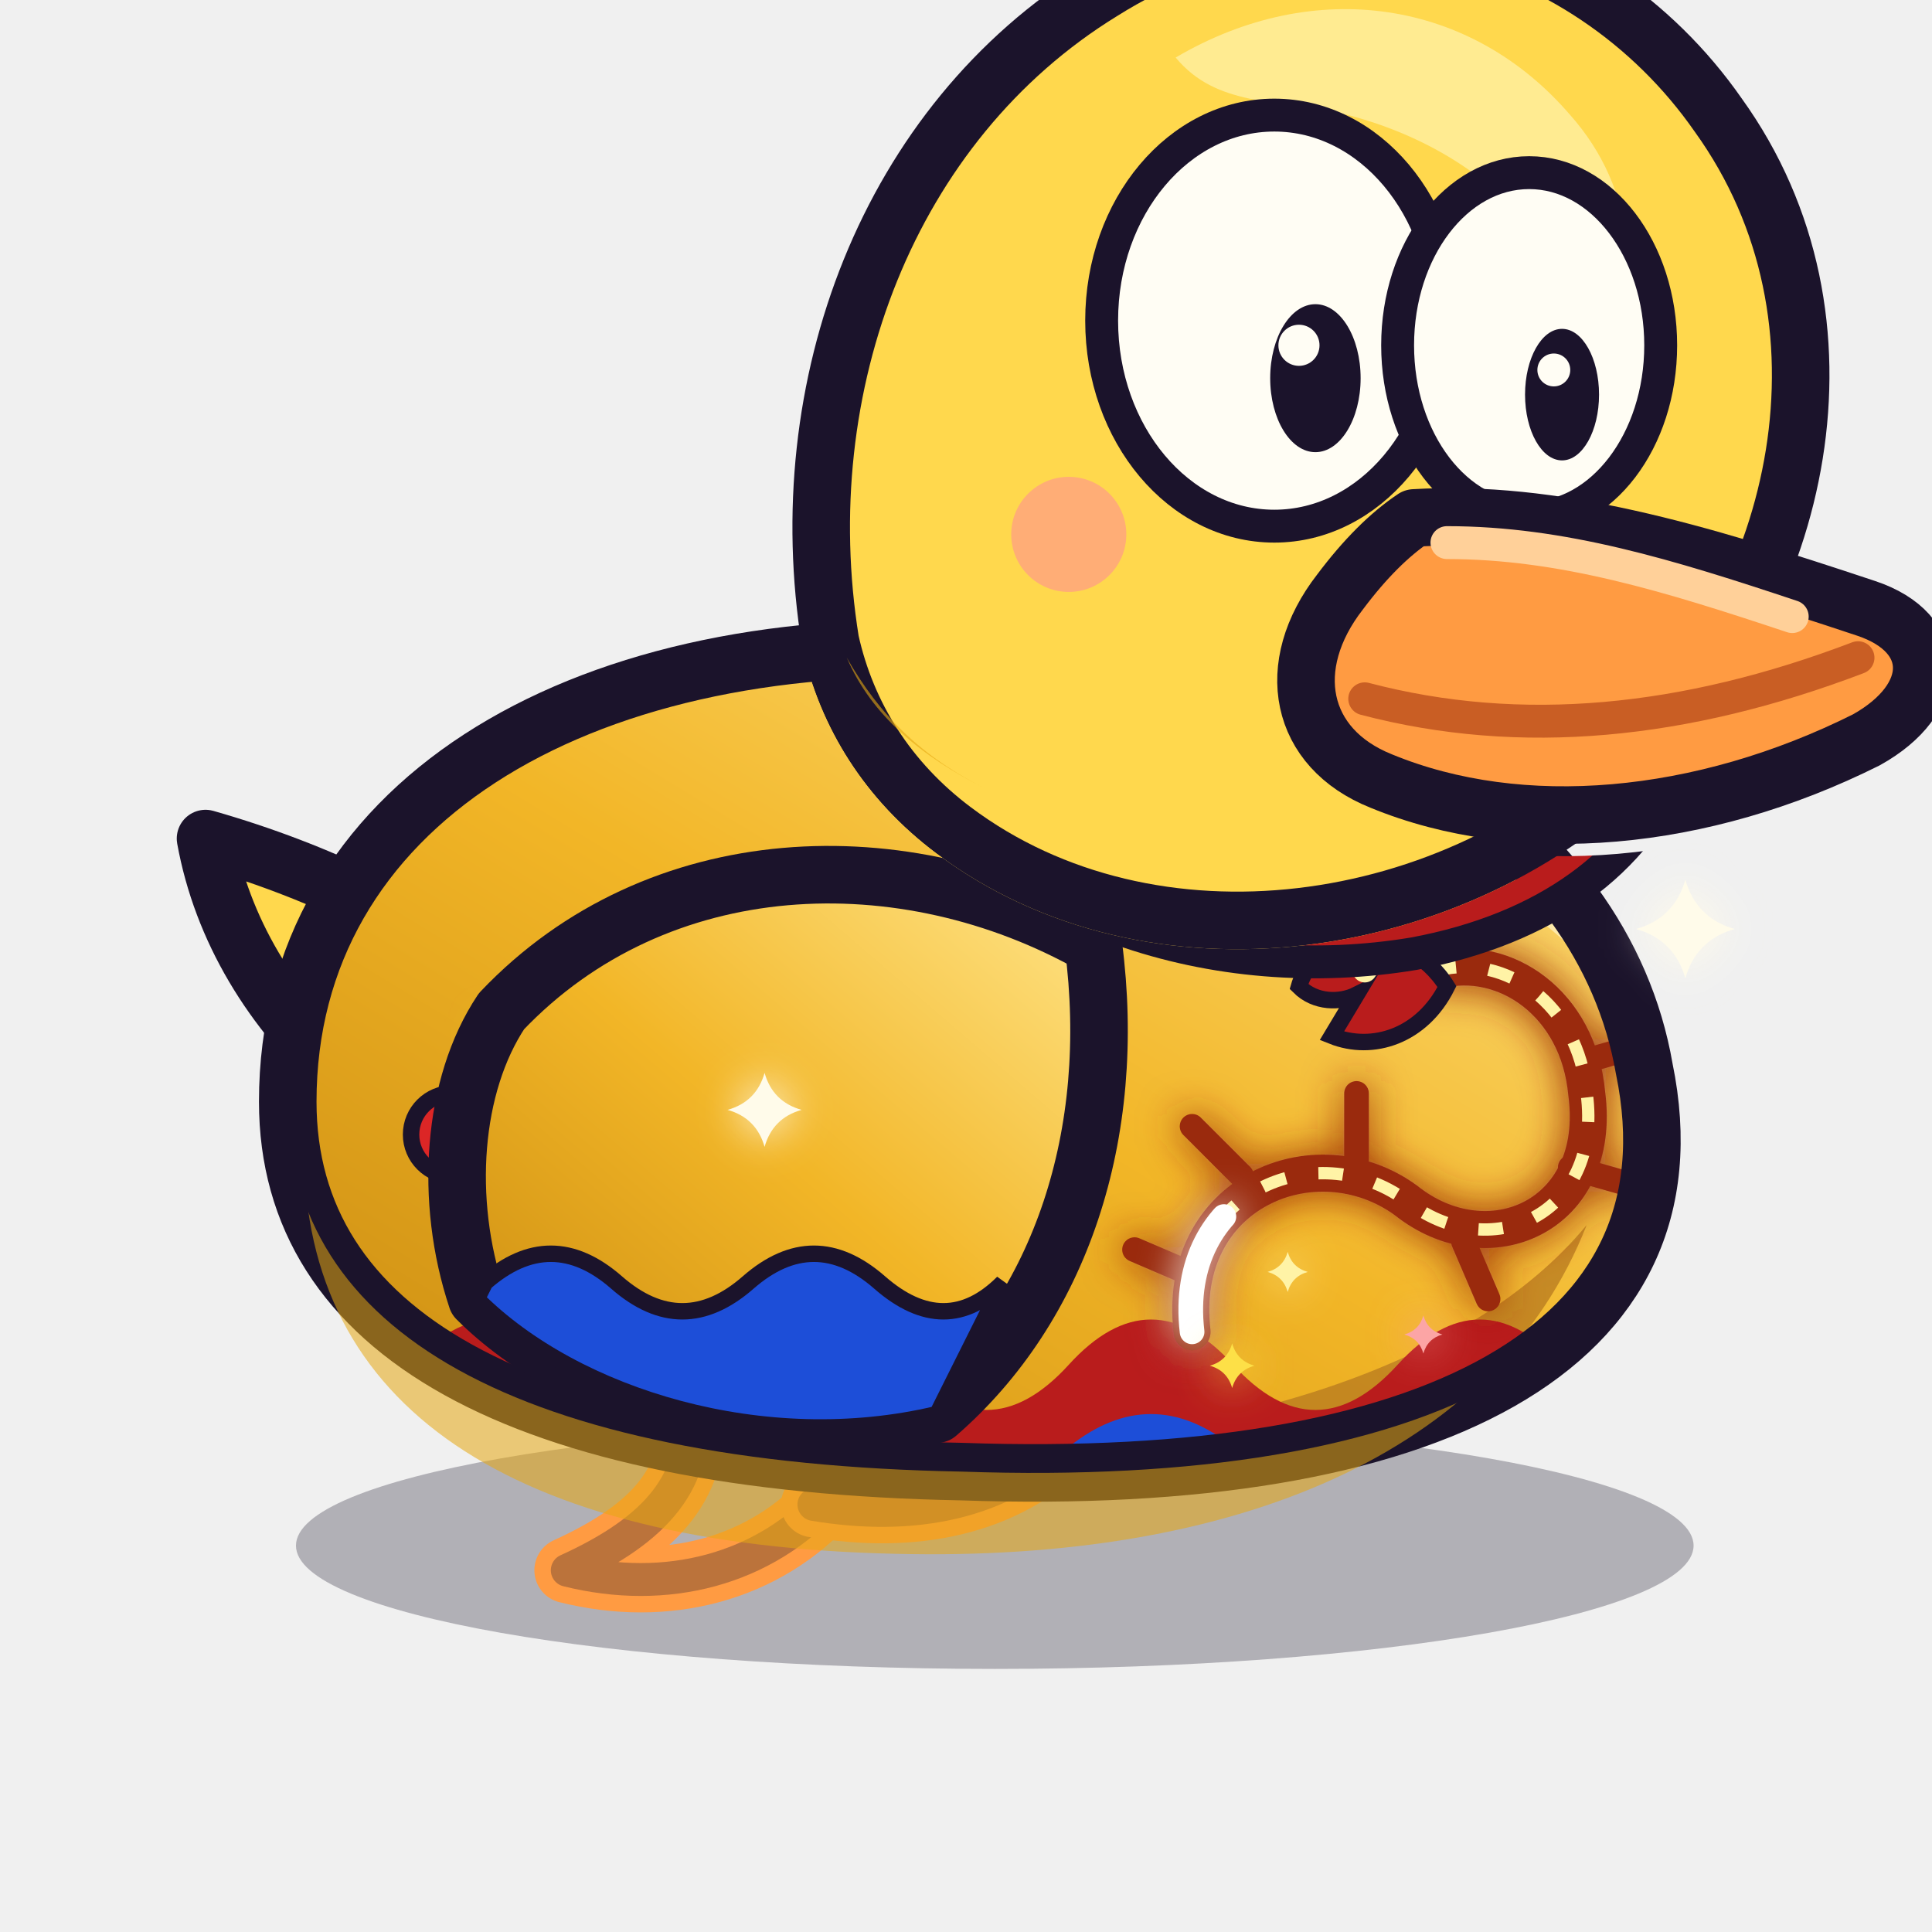
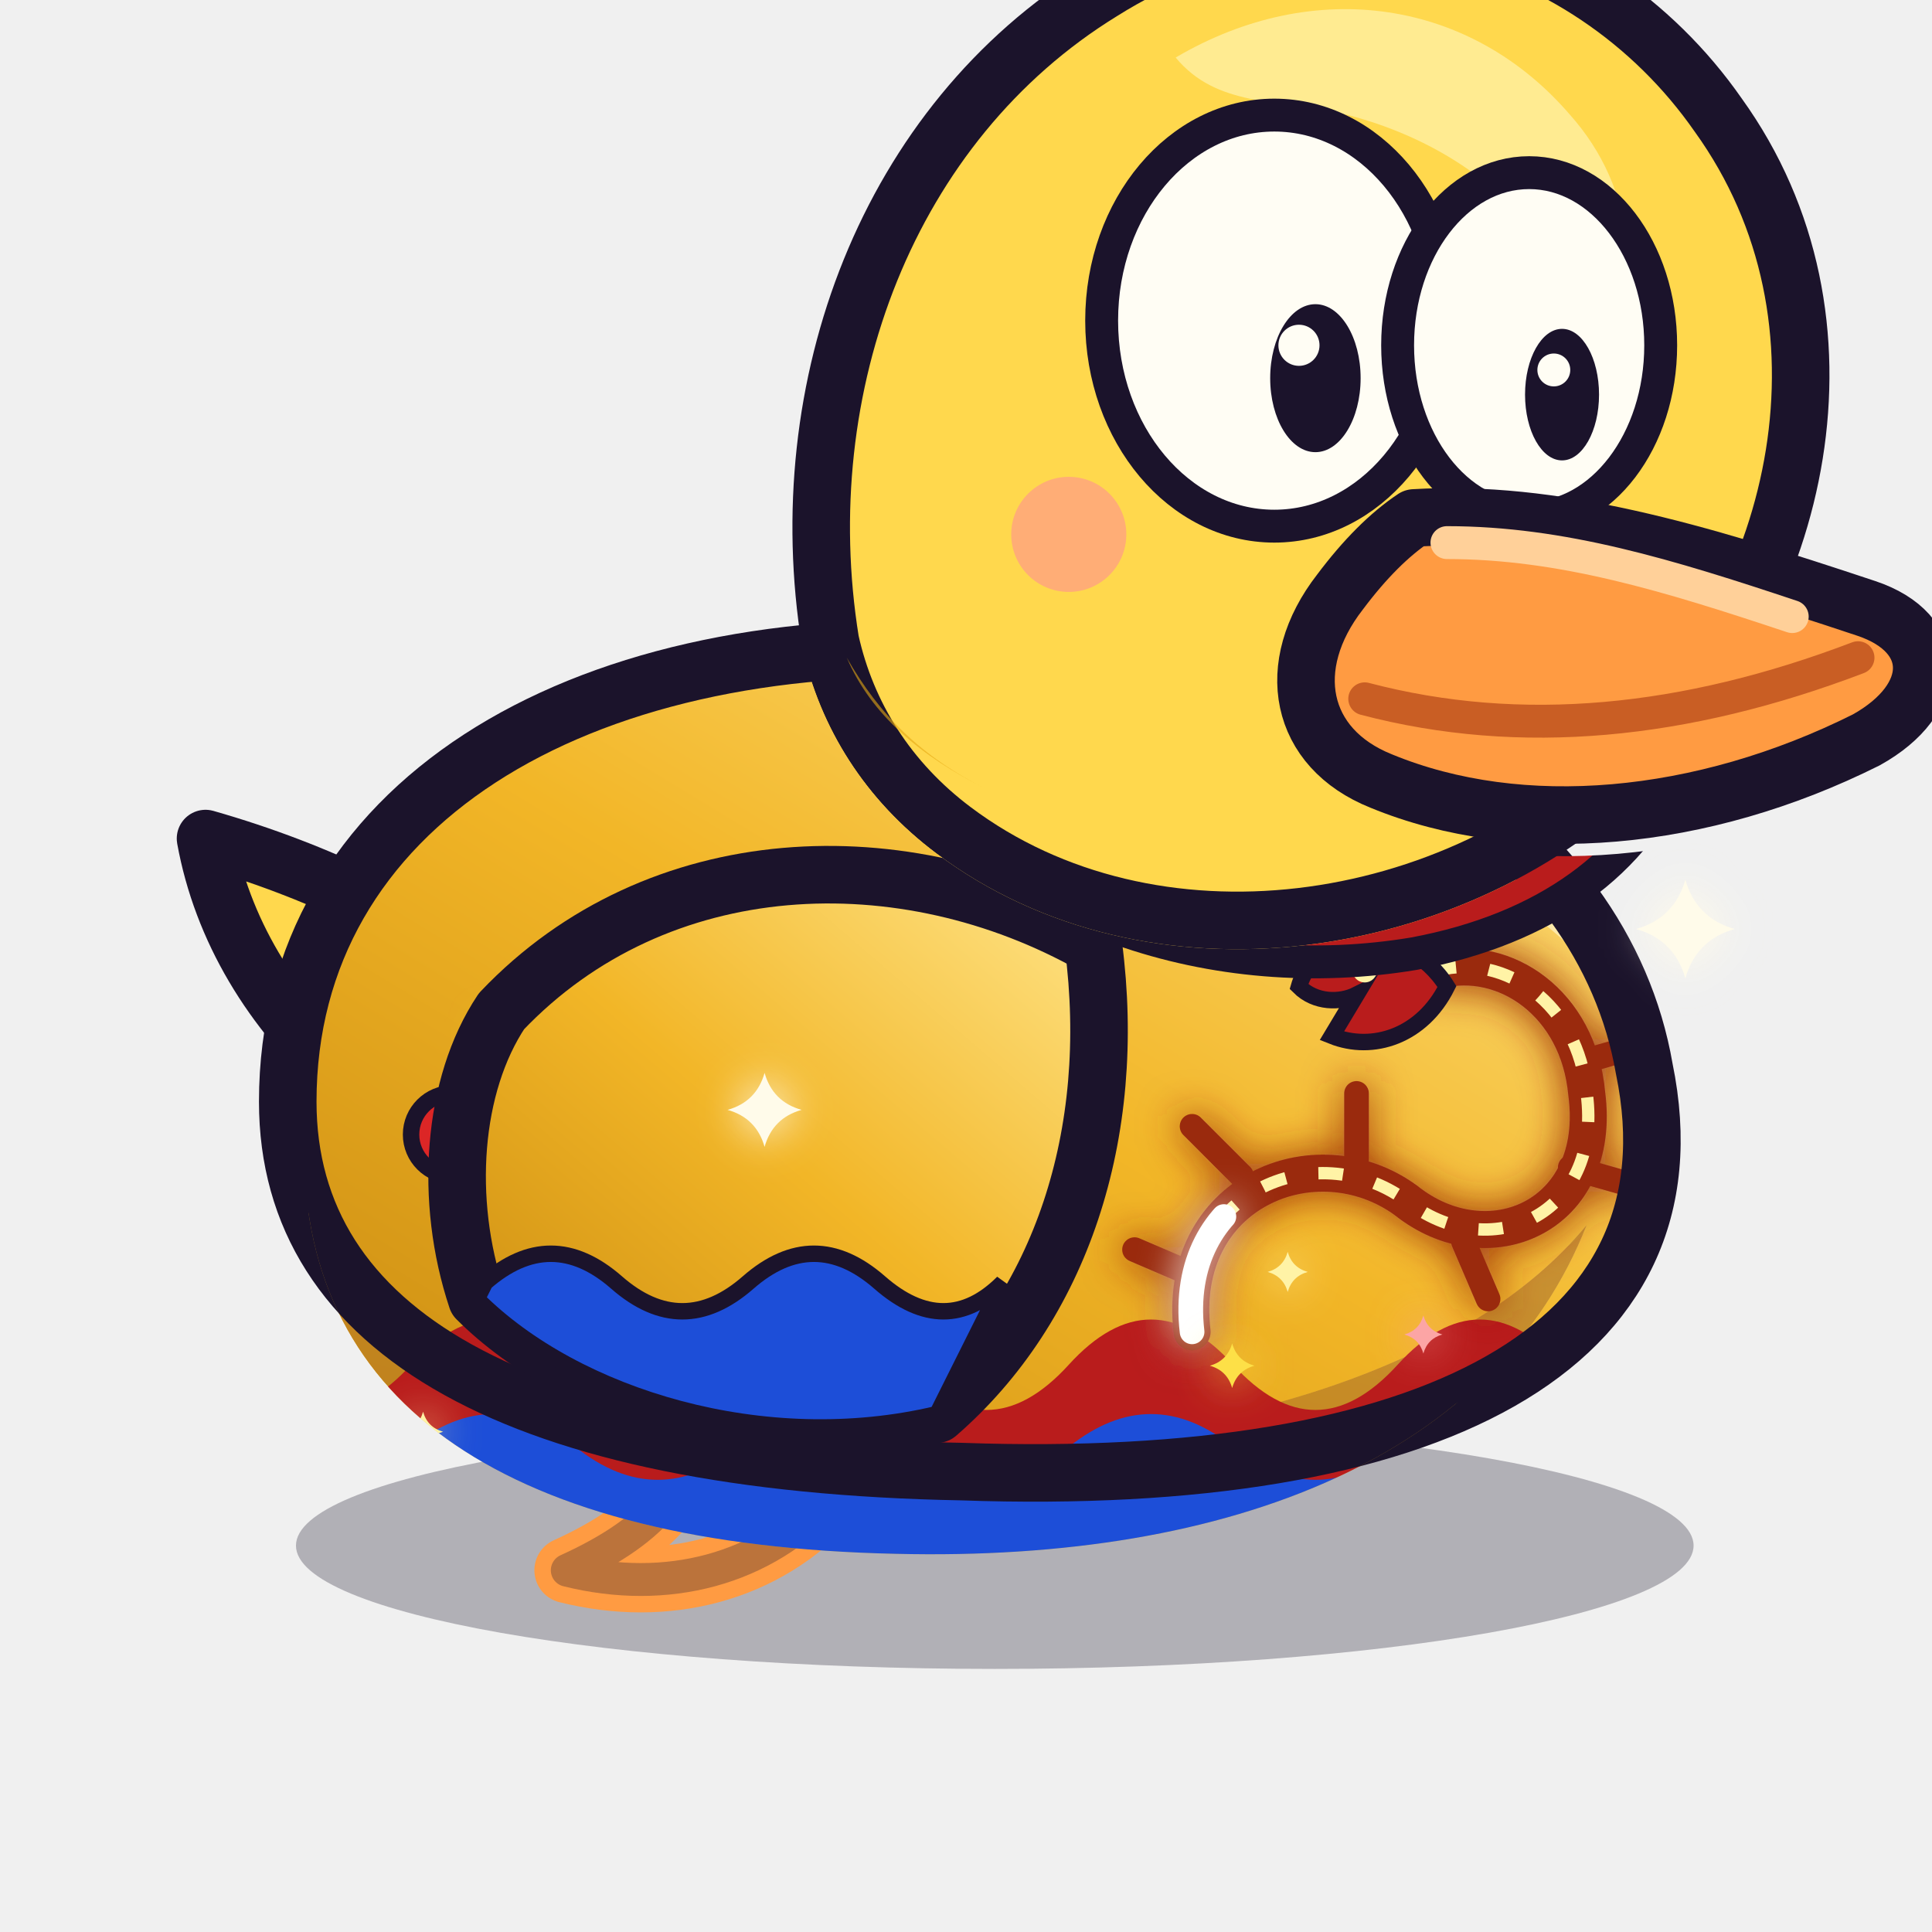
<svg xmlns="http://www.w3.org/2000/svg" viewBox="10 60 470 470" width="100%" height="100%" fill="none">
  <ellipse cx="252" cy="436" rx="170" ry="30" fill="#100A20" opacity="0.28" />
  <path d="M178 402 c2 18 -8 30 -30 40 c24 6 48 0 64 -18" fill="none" stroke="#FF9B42" stroke-width="16" stroke-linecap="round" stroke-linejoin="round" />
  <path d="M178 402 c2 18 -8 30 -30 40 c24 6 48 0 64 -18" fill="none" stroke="#1B132B" stroke-width="8" stroke-linecap="round" stroke-linejoin="round" opacity="0.3" />
  <path d="M238 386 c2 18 -8 30 -30 40 c24 4 46 0 62 -16" fill="none" stroke="#FF9B42" stroke-width="16" stroke-linecap="round" stroke-linejoin="round" />
  <path d="M238 386 c2 18 -8 30 -30 40 c24 4 46 0 62 -16" fill="none" stroke="#1B132B" stroke-width="8" stroke-linecap="round" stroke-linejoin="round" opacity="0.3" />
  <path d="M94 322 c-18 -16 -30 -36 -34 -58 c28 8 52 20 70 34" fill="#FFD84D" stroke="#1B132B" stroke-width="14" stroke-linecap="round" stroke-linejoin="round" />
  <path d="M80 328 c0 -72 70 -114 164 -110 c92 2 156 44 166 102 c14 68 -52 102 -166 98 c-108 -2 -164 -34 -164 -90 Z" fill="#FFD84D" stroke="#1B132B" stroke-width="14" stroke-linejoin="round" />
  <path d="M84 340 c10 42 60 72 150 72 c74 0 134 -20 162 -54 c-22 56 -86 82 -168 80 c-94 -2 -144 -36 -144 -98 Z" fill="#E5A812" opacity="0.55" />
  <path d="M212 216 c-10 -62 14 -126 66 -158 c54 -34 118 -16 150 30 c36 50 20 118 -20 156 c-44 44 -118 54 -166 18 c-16 -12 -26 -28 -30 -46 Z" fill="#FFD84D" stroke="#1B132B" stroke-width="14" stroke-linejoin="round" />
  <path d="M296 74 c34 -20 72 -14 96 14 c16 18 18 42 8 66 c-4 -28 -24 -56 -62 -66 c-18 -4 -32 -2 -42 -14 Z" fill="#FFF1A8" opacity="0.75" />
  <path d="M216 220 c6 14 18 24 34 32 c-16 -8 -26 -18 -34 -32 Z" fill="#E5A812" opacity="0.6" />
  <path d="M136 316 c32 -40 90 -50 138 -24 c-14 50 -76 78 -132 58" fill="#FFF1A8" opacity="0.4" />
  <path d="M136 316 c32 -40 90 -50 138 -24 c-14 50 -76 78 -132 58" fill="none" stroke="#1B132B" stroke-width="8" stroke-linecap="round" stroke-linejoin="round" />
  <circle cx="270" cy="190" r="14" fill="#FF78A8" opacity="0.45" />
  <ellipse cx="320" cy="138" rx="42" ry="50" fill="#FFFDF4" stroke="#1B132B" stroke-width="8" />
  <ellipse cx="330" cy="152" rx="11" ry="18" fill="#1B132B" />
  <circle cx="326" cy="144" r="5" fill="#FFFDF4" />
  <ellipse cx="382" cy="144" rx="32" ry="42" fill="#FFFDF4" stroke="#1B132B" stroke-width="8" />
  <ellipse cx="390" cy="156" rx="9" ry="16" fill="#1B132B" />
  <circle cx="388" cy="150" r="4" fill="#FFFDF4" />
  <path d="M354 186 c34 -2 68 8 110 22 c18 6 18 22 0 32 c-40 20 -84 24 -118 10 c-20 -8 -24 -28 -10 -46 c6 -8 12 -14 18 -18 Z" fill="#FF9B42" stroke="#1B132B" stroke-width="14" stroke-linejoin="round" />
  <path d="M362 192 c28 0 54 8 84 18" stroke="#FFD099" stroke-width="8" stroke-linecap="round" fill="none" />
  <path d="M342 230 c38 10 78 6 120 -10" stroke="#C95E24" stroke-width="8" stroke-linecap="round" fill="none" />
  <defs>
    <mask id="outfit-face-clear" maskUnits="userSpaceOnUse" x="-40" y="-80" width="620" height="640">
      <rect x="-40" y="-80" width="620" height="640" fill="#fff" />
      <path d="M212 216 c-10 -62 14 -126 66 -158 c54 -34 118 -16 150 30 c36 50 20 118 -20 156 c-44 44 -118 54 -166 18 c-16 -12 -26 -28 -30 -46 Z" fill="#000" stroke="#000" stroke-width="14" />
      <path d="M354 186 c34 -2 68 8 110 22 c18 6 18 22 0 32 c-40 20 -84 24 -118 10 c-20 -8 -24 -28 -10 -46 c6 -8 12 -14 18 -18 Z" fill="#000" stroke="#000" stroke-width="20" />
    </mask>
  </defs>
  <g mask="url(#outfit-face-clear)">
    <g id="dragonrobe">
      <defs>
        <mask id="dragonrobe-m" maskUnits="userSpaceOnUse" x="-40" y="-80" width="620" height="640">
          <rect x="-40" y="-80" width="620" height="640" fill="#000" />
          <path d="M80 328 c0 -72 70 -114 164 -110 c92 2 156 44 166 102 c14 68 -52 102 -166 98 c-108 -2 -164 -34 -164 -90 Z" fill="#fff" />
+           <path d="M84 340 c10 42 60 72 150 72 c74 0 134 -20 162 -54 c-22 56 -86 82 -168 80 c-94 -2 -144 -36 -144 -98 Z" fill="#fff" />
          <path d="M212 216 c-10 -62 14 -126 66 -158 c54 -34 118 -16 150 30 c36 50 20 118 -20 156 c-44 44 -118 54 -166 18 c-16 -12 -26 -28 -30 -46 Z" fill="#000" stroke="#000" stroke-width="14" />
        </mask>
        <linearGradient id="imperial" x1="1" y1="0" x2="0" y2="1">
          <stop offset="0" stop-color="#FFE58A" />
          <stop offset="0.5" stop-color="#F2B627" />
          <stop offset="1" stop-color="#C98A10" />
        </linearGradient>
        <filter id="dr-glow" x="-50%" y="-50%" width="200%" height="200%">
          <feGaussianBlur stdDeviation="5" result="blur" />
          <feMerge>
            <feMergeNode in="blur" />
            <feMergeNode in="SourceGraphic" />
          </feMerge>
        </filter>
      </defs>
      <g mask="url(#dragonrobe-m)">
        <path d="M80 328 c0 -72 70 -114 164 -110 c92 2 156 44 166 102 c14 68 -52 102 -166 98 c-108 -2 -164 -34 -164 -90 Z" fill="url(#imperial)" />
+         <path d="M84 340 c10 42 60 72 150 72 c74 0 134 -20 162 -54 c-22 56 -86 82 -168 80 c-94 -2 -144 -36 -144 -98 Z" fill="url(#imperial)" />
        <path d="M84 340 c10 42 60 72 150 72 c74 0 134 -20 162 -54 c-22 56 -86 82 -168 80 c-94 -2 -144 -36 -144 -98 Z" fill="#B7791F" opacity="0.75" />
        <path d="M300 236 C360 240 404 270 410 312 C390 280 352 258 300 252 Z" fill="#FFF6C9" opacity="0.7" />
        <path d="M30 392 q20 -22 40 0 t40 0 t40 0 t40 0 t40 0 t40 0 t40 0 t40 0 t40 0 t40 0 V440 H30 Z" fill="#B91C1C">
          <animateTransform attributeName="transform" type="translate" values="0 0;40 0" dur="1.6s" repeatCount="indefinite" additive="sum" calcMode="linear" />
        </path>
        <path d="M30 412 q20 -16 40 0 t40 0 t40 0 t40 0 t40 0 t40 0 t40 0 t40 0 t40 0 t40 0 V440 H30 Z" fill="#1D4ED8">
          <animateTransform attributeName="transform" type="translate" values="40 0;0 0" dur="1.6s" repeatCount="indefinite" additive="sum" calcMode="linear" />
        </path>
        <g filter="url(#dr-glow)" fill="none" stroke="#9A2A0E" stroke-width="9" stroke-linecap="round" stroke-linejoin="round">
          <path d="M300 384 C296 350 330 336 352 352 C372 368 400 356 396 326 C394 304 376 292 360 296" />
          <path d="M300 370 l-14 -6 M312 346 l-12 -12 M340 342 l0 -16 M366 362 l6 14 M392 344 l14 4 M396 318 l14 -4" stroke-width="6" />
        </g>
        <path d="M300 384 C296 350 330 336 352 352 C372 368 400 356 396 326 C394 304 376 292 360 296" fill="none" stroke="#FFF3A6" stroke-width="3" stroke-dasharray="6 8">
          <animate attributeName="stroke-dashoffset" values="0;-28" dur="0.8s" repeatCount="indefinite" calcMode="linear" />
        </path>
        <path d="M300 384 C296 350 330 336 352 352 C372 368 400 356 396 326 C394 304 376 292 360 296" fill="none" stroke="#FFFFFF" stroke-width="6" stroke-linecap="round" stroke-dasharray="30 300" filter="url(#dr-glow)">
          <animate attributeName="stroke-dashoffset" values="330;0" dur="2.2s" repeatCount="indefinite" calcMode="linear" />
        </path>
        <path d="M362 300 c-10 -16 -32 -14 -36 0 c4 4 10 4 14 2 l-6 10 c10 4 22 0 28 -12 Z" fill="#B91C1C" stroke="#1B132B" stroke-width="4" />
        <circle cx="342" cy="296" r="3" fill="#FFF3A6" />
        <circle cx="120" cy="336" r="10" fill="#DC2626" stroke="#1B132B" stroke-width="4">
          <animate attributeName="r" values="9;12;9" dur="2s" repeatCount="indefinite" calcMode="spline" keySplines="0.45 0 0.55 1;0.45 0 0.55 1" />
        </circle>
        <linearGradient id="dr-sweep-band" x1="0" y1="0" x2="1" y2="0">
          <stop offset="0" stop-color="#FFFFFF" stop-opacity="0" />
          <stop offset="0.5" stop-color="#FFFFFF" stop-opacity="0.85" />
          <stop offset="1" stop-color="#FFFFFF" stop-opacity="0" />
        </linearGradient>
        <rect x="-40" y="200" width="70" height="260" fill="url(#dr-sweep-band)" transform="skewX(-22)">
          <animateTransform attributeName="transform" type="translate" values="0 0;580 0;580 0" keyTimes="0;0.45;1" dur="2.6s" begin="0s" repeatCount="indefinite" additive="sum" />
        </rect>
        <g filter="url(#dr-glow)">
          <g>
            <path d="M162.214 318.234 Q163.059 321.231 166.056 322.076 Q163.059 322.921 162.214 325.918 Q161.369 322.921 158.372 322.076 Q161.369 321.231 162.214 318.234 Z" fill="#FFF3A6" />
            <animateTransform attributeName="transform" type="translate" values="0 0;-6.0 -100" dur="2.38s" begin="-0.48s" repeatCount="indefinite" />
            <animate attributeName="opacity" values="0;1;1;0" keyTimes="0;0.2;0.7;1" dur="2.38s" begin="-0.48s" repeatCount="indefinite" />
          </g>
          <g>
            <path d="M131.874 308.031 Q132.834 311.432 136.234 312.391 Q132.834 313.35 131.874 316.751 Q130.915 313.35 127.515 312.391 Q130.915 311.432 131.874 308.031 Z" fill="#FDE047" />
            <animateTransform attributeName="transform" type="translate" values="0 0;-7.9 -100" dur="2.61s" begin="-0.29s" repeatCount="indefinite" />
            <animate attributeName="opacity" values="0;1;1;0" keyTimes="0;0.2;0.7;1" dur="2.61s" begin="-0.29s" repeatCount="indefinite" />
          </g>
          <g>
            <path d="M356.267 380.017 Q357.285 383.625 360.893 384.643 Q357.285 385.66 356.267 389.268 Q355.25 385.66 351.642 384.643 Q355.25 383.625 356.267 380.017 Z" fill="#FCA5A5" />
            <animateTransform attributeName="transform" type="translate" values="0 0;6.5 -100" dur="2.72s" begin="-2.10s" repeatCount="indefinite" />
            <animate attributeName="opacity" values="0;1;1;0" keyTimes="0;0.2;0.7;1" dur="2.72s" begin="-2.10s" repeatCount="indefinite" />
          </g>
          <g>
            <path d="M112.924 403.433 Q113.994 407.226 117.787 408.296 Q113.994 409.366 112.924 413.159 Q111.854 409.366 108.06 408.296 Q111.854 407.226 112.924 403.433 Z" fill="#FFF3A6" />
            <animateTransform attributeName="transform" type="translate" values="0 0;-9.2 -100" dur="2.83s" begin="-2.78s" repeatCount="indefinite" />
            <animate attributeName="opacity" values="0;1;1;0" keyTimes="0;0.2;0.7;1" dur="2.83s" begin="-2.78s" repeatCount="indefinite" />
          </g>
          <g>
            <path d="M223.921 344.343 Q225.091 348.493 229.242 349.664 Q225.091 350.834 223.921 354.985 Q222.75 350.834 218.6 349.664 Q222.75 348.493 223.921 344.343 Z" fill="#FDE047" />
            <animateTransform attributeName="transform" type="translate" values="0 0;-2.0 -100" dur="3.03s" begin="-1.37s" repeatCount="indefinite" />
            <animate attributeName="opacity" values="0;1;1;0" keyTimes="0;0.2;0.7;1" dur="3.03s" begin="-1.37s" repeatCount="indefinite" />
          </g>
          <g>
            <path d="M215.245 346.163 Q216.059 349.049 218.945 349.863 Q216.059 350.676 215.245 353.562 Q214.431 350.676 211.545 349.863 Q214.431 349.049 215.245 346.163 Z" fill="#FCA5A5" />
            <animateTransform attributeName="transform" type="translate" values="0 0;-2.6 -100" dur="2.32s" begin="-1.05s" repeatCount="indefinite" />
            <animate attributeName="opacity" values="0;1;1;0" keyTimes="0;0.2;0.7;1" dur="2.32s" begin="-1.05s" repeatCount="indefinite" />
          </g>
          <g>
            <path d="M323.26 364.547 Q324.333 368.349 328.135 369.422 Q324.333 370.494 323.26 374.297 Q322.187 370.494 318.385 369.422 Q322.187 368.349 323.26 364.547 Z" fill="#FFF3A6" />
            <animateTransform attributeName="transform" type="translate" values="0 0;4.4 -100" dur="2.83s" begin="-1.79s" repeatCount="indefinite" />
            <animate attributeName="opacity" values="0;1;1;0" keyTimes="0;0.2;0.7;1" dur="2.83s" begin="-1.79s" repeatCount="indefinite" />
          </g>
          <g>
            <path d="M309.749 386.804 Q310.944 391.041 315.181 392.236 Q310.944 393.43 309.749 397.667 Q308.554 393.43 304.318 392.236 Q308.554 391.041 309.749 386.804 Z" fill="#FDE047" />
            <animateTransform attributeName="transform" type="translate" values="0 0;3.5 -100" dur="3.08s" begin="-2.58s" repeatCount="indefinite" />
            <animate attributeName="opacity" values="0;1;1;0" keyTimes="0;0.2;0.7;1" dur="3.08s" begin="-2.58s" repeatCount="indefinite" />
          </g>
          <g>
            <path d="M203.014 331.059 Q203.918 334.261 207.12 335.164 Q203.918 336.067 203.014 339.269 Q202.111 336.067 198.909 335.164 Q202.111 334.261 203.014 331.059 Z" fill="#FCA5A5" />
            <animateTransform attributeName="transform" type="translate" values="0 0;-3.4 -100" dur="2.50s" begin="-0.80s" repeatCount="indefinite" />
            <animate attributeName="opacity" values="0;1;1;0" keyTimes="0;0.2;0.7;1" dur="2.50s" begin="-0.80s" repeatCount="indefinite" />
          </g>
          <g>
            <path d="M182.295 330.019 Q183.123 332.955 186.058 333.783 Q183.123 334.611 182.295 337.547 Q181.467 334.611 178.531 333.783 Q181.467 332.955 182.295 330.019 Z" fill="#FFF3A6" />
            <animateTransform attributeName="transform" type="translate" values="0 0;-4.7 -100" dur="2.35s" begin="-0.72s" repeatCount="indefinite" />
            <animate attributeName="opacity" values="0;1;1;0" keyTimes="0;0.2;0.7;1" dur="2.35s" begin="-0.72s" repeatCount="indefinite" />
          </g>
        </g>
        <path d="M80 328 c0 -72 70 -114 164 -110 c92 2 156 44 166 102 c14 68 -52 102 -166 98 c-108 -2 -164 -34 -164 -90 Z" fill="none" stroke="#1B132B" stroke-width="14" />
        <path d="M222 236 C250 274 300 292 352 282 C384 276 404 260 414 238" fill="none" stroke="#1B132B" stroke-width="8" stroke-linecap="round" stroke-linejoin="round" />
      </g>
      <path d="M226 244 C254 284 306 300 354 292 C386 286 408 270 418 246 L420 222 C404 260 370 278 338 280 C288 284 248 262 230 222 Z" fill="#B91C1C" stroke="#1B132B" stroke-width="8" stroke-linejoin="round" stroke-linecap="round" />
      <path d="M234 244 C262 276 306 288 350 282" fill="none" stroke="#FFD84D" stroke-width="4" stroke-linecap="round" stroke-linejoin="round" />
      <path d="M132 306 C170 266 230 264 276 290 C282 336 268 378 238 404 C196 414 150 400 126 376 C118 352 120 324 132 306 Z" fill="url(#imperial)" stroke="#1B132B" stroke-width="14" stroke-linejoin="round" stroke-linecap="round" />
      <path d="M128 372 q16 -14 32 0 t32 0 t32 0 t30 0 L238 404 C196 414 150 400 126 376 Z" fill="#1D4ED8" stroke="#1B132B" stroke-width="4" />
      <g filter="url(#dr-glow)">
        <g transform="translate(420 286)">
          <g>
            <animateTransform attributeName="transform" type="scale" values="0;1.15;0;0" keyTimes="0;0.18;0.4;1" dur="2.2s" begin="0s" repeatCount="indefinite" />
            <g transform="translate(-420 -286)">
              <g>
                <path d="M420 274 Q422.64 283.36 432 286 Q422.64 288.64 420 298 Q417.36 288.64 408 286 Q417.36 283.36 420 274 Z" fill="#FFFBEA" />
                <animateTransform attributeName="transform" type="rotate" values="0 420 286;90 420 286" dur="2.2s" begin="0s" repeatCount="indefinite" />
              </g>
            </g>
          </g>
        </g>
        <g transform="translate(196 330)">
          <g>
            <animateTransform attributeName="transform" type="scale" values="0;1.15;0;0" keyTimes="0;0.18;0.4;1" dur="2.2s" begin="0.7s" repeatCount="indefinite" />
            <g transform="translate(-196 -330)">
              <g>
                <path d="M196 321 Q197.98 328.02 205 330 Q197.98 331.98 196 339 Q194.02 331.98 187 330 Q194.02 328.02 196 321 Z" fill="#FFFBEA" />
                <animateTransform attributeName="transform" type="rotate" values="0 196 330;90 196 330" dur="2.2s" begin="0.7s" repeatCount="indefinite" />
              </g>
            </g>
          </g>
        </g>
        <g transform="translate(300 260)">
          <g>
            <animateTransform attributeName="transform" type="scale" values="0;1.15;0;0" keyTimes="0;0.18;0.4;1" dur="2.2s" begin="1.4s" repeatCount="indefinite" />
            <g transform="translate(-300 -260)">
              <g>
                <path d="M300 252 Q301.76 258.24 308 260 Q301.76 261.76 300 268 Q298.24 261.76 292 260 Q298.24 258.24 300 252 Z" fill="#FFFBEA" />
                <animateTransform attributeName="transform" type="rotate" values="0 300 260;90 300 260" dur="2.2s" begin="1.4s" repeatCount="indefinite" />
              </g>
            </g>
          </g>
        </g>
      </g>
    </g>
  </g>
</svg>
